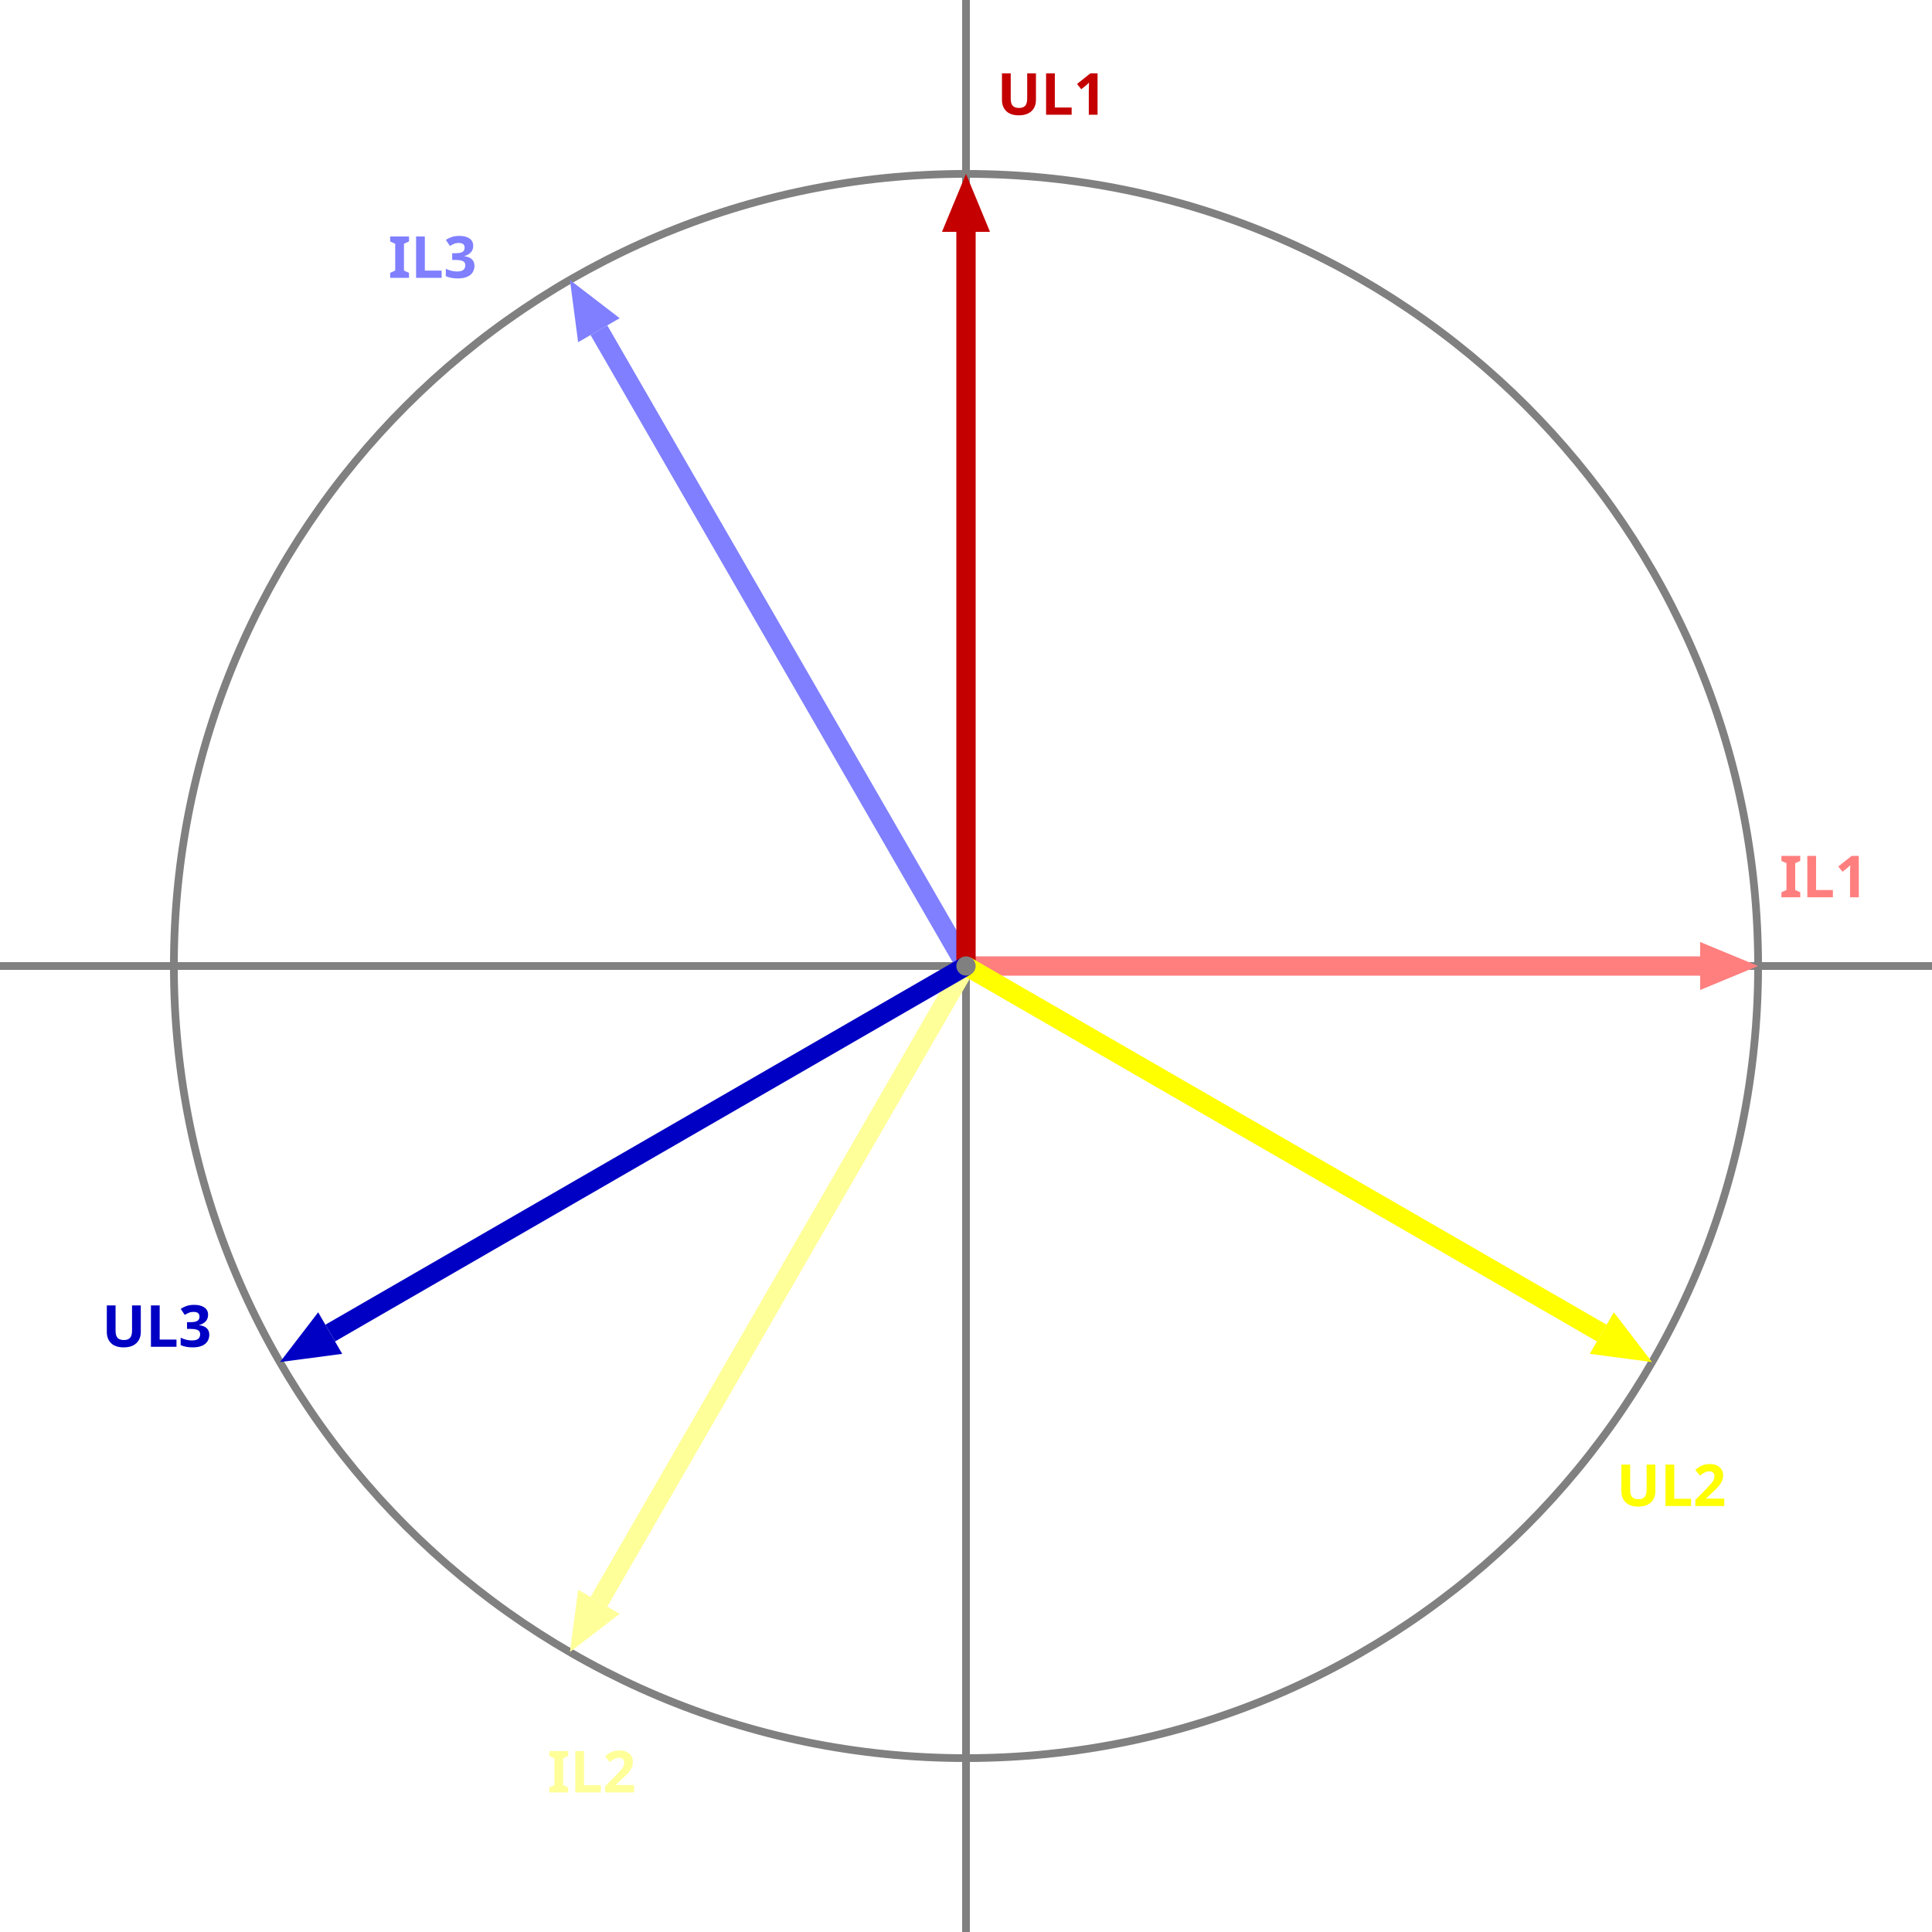
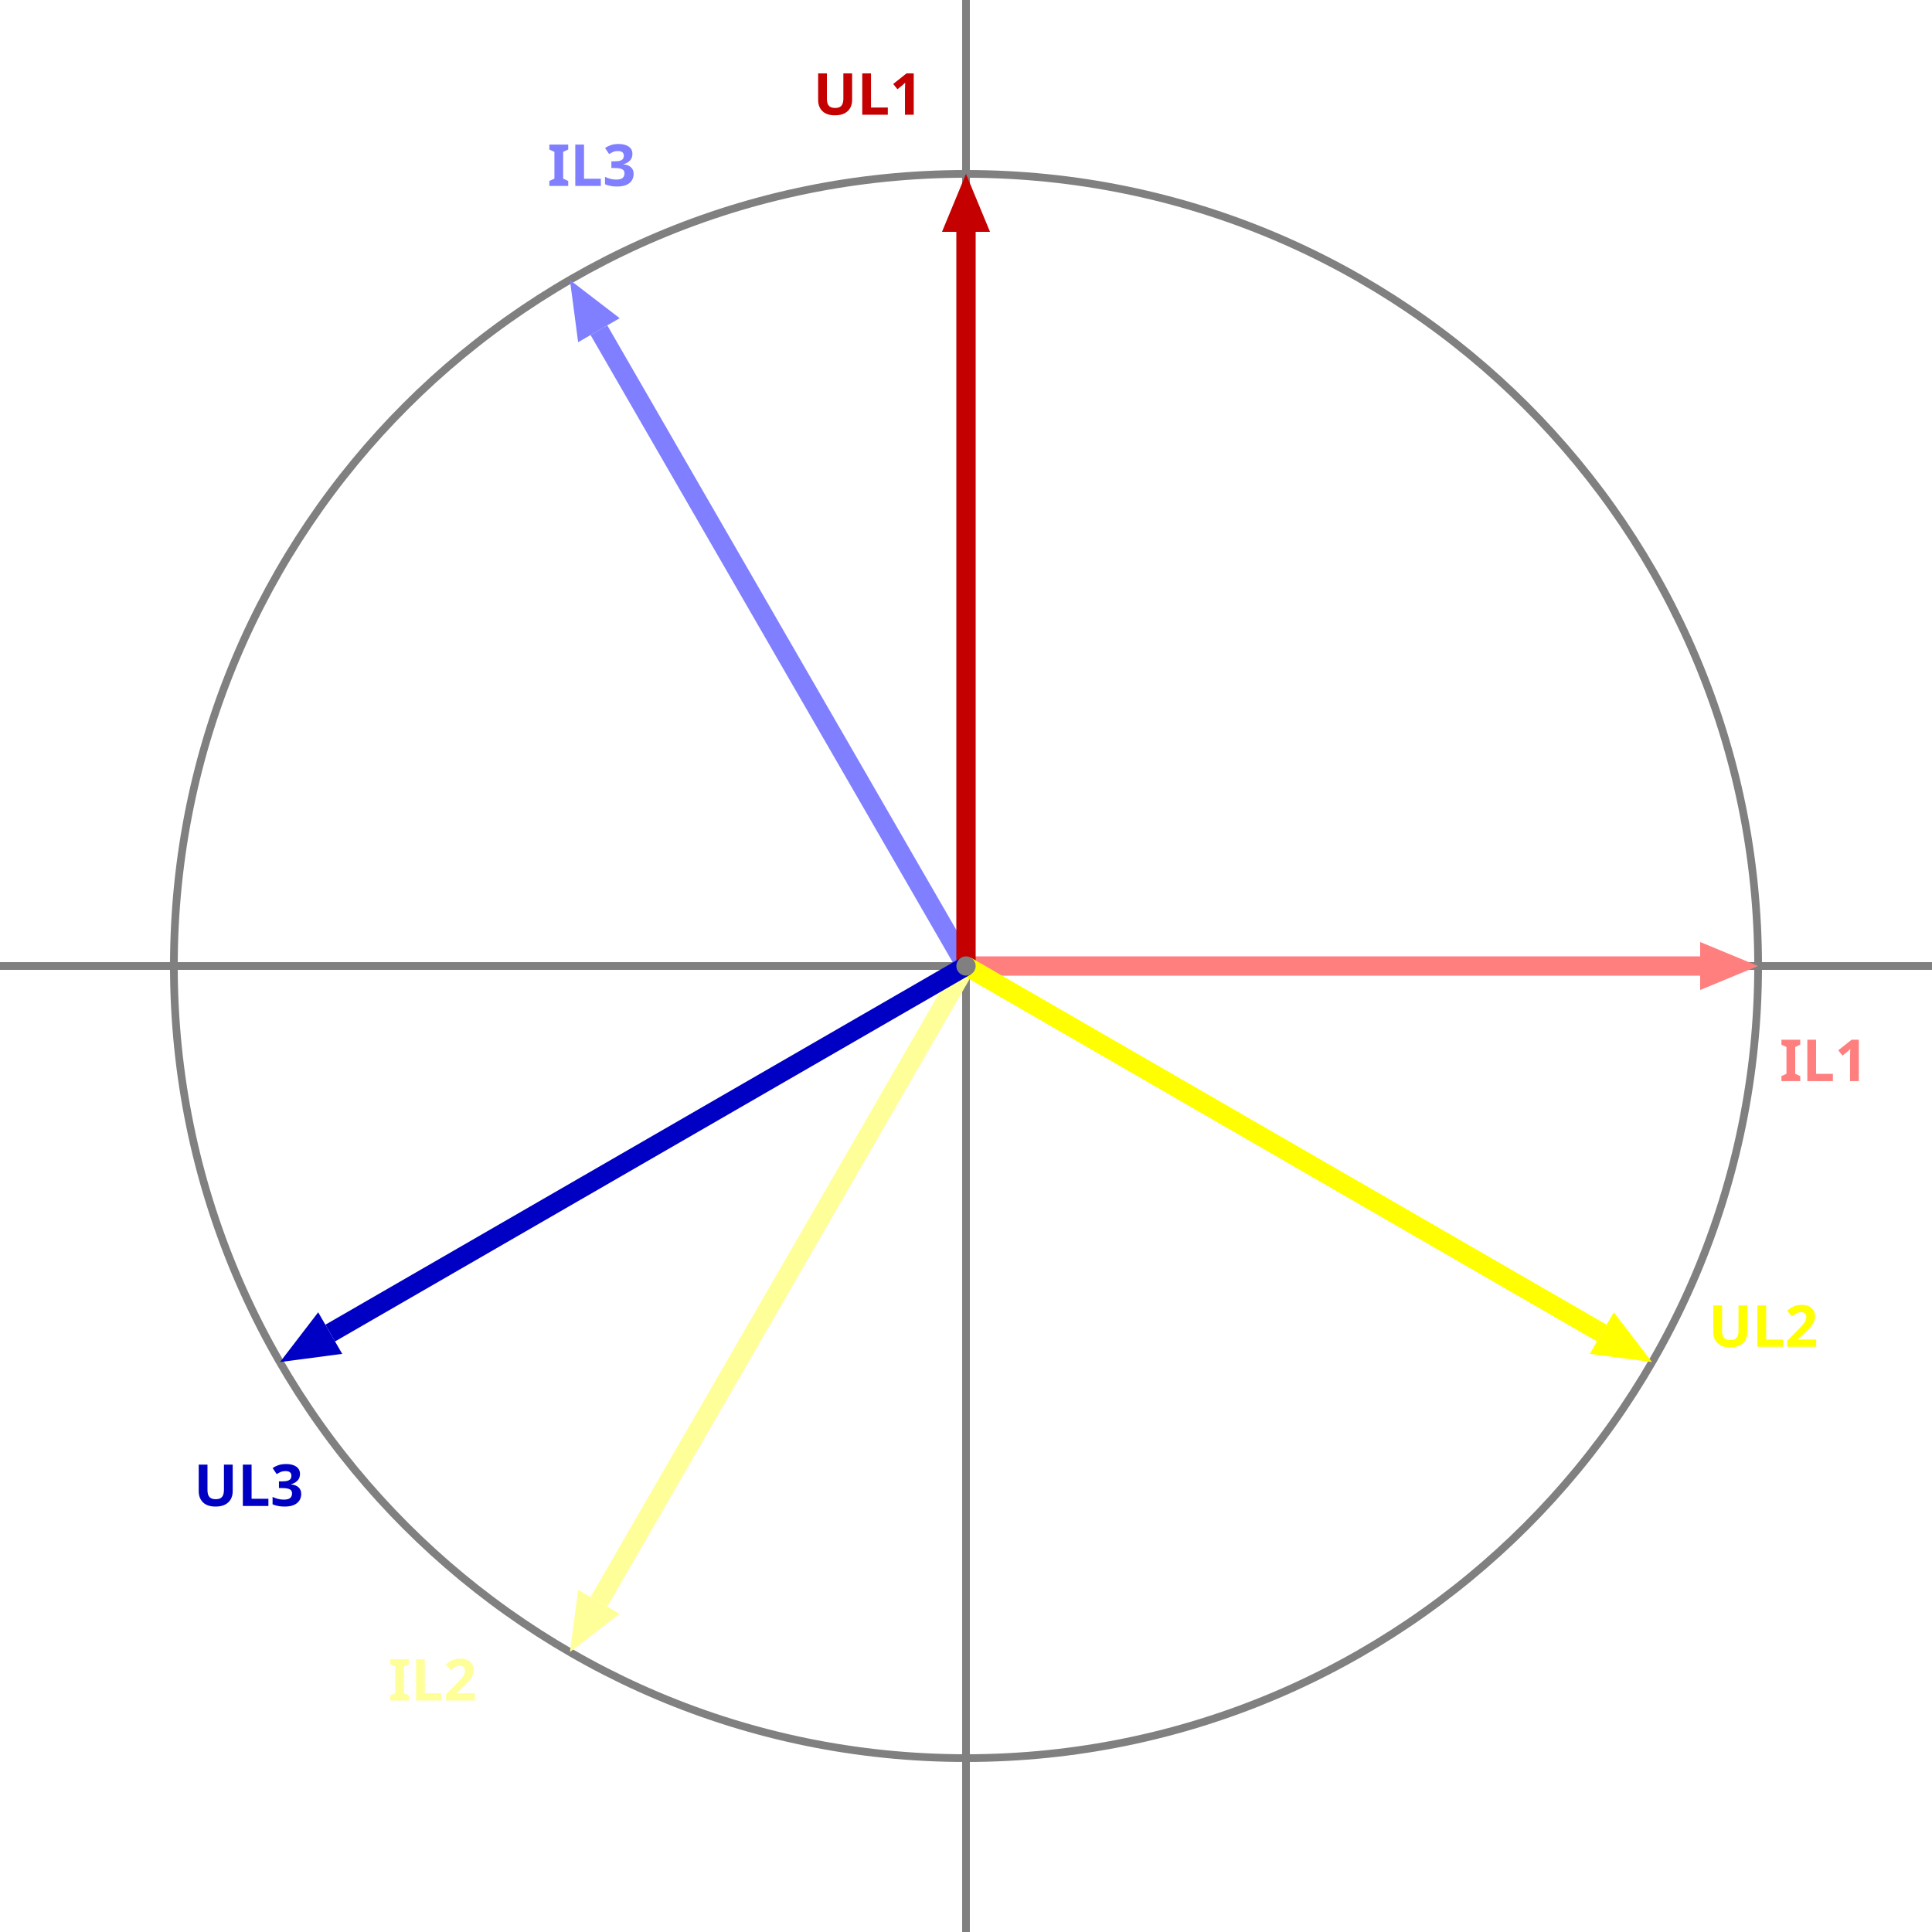
<svg xmlns="http://www.w3.org/2000/svg" width="705.556mm" height="705.556mm" viewBox="0 0 2000 2000" version="1.2" baseProfile="tiny">
  <defs>
</defs>
  <g fill="none" stroke="black" stroke-width="1" fill-rule="evenodd" stroke-linecap="square" stroke-linejoin="bevel">
    <g fill="none" stroke="#808080" stroke-opacity="1" stroke-width="8" stroke-linecap="square" stroke-linejoin="bevel" transform="matrix(1,0,0,1,0,0)" font-family="Sans" font-size="60" font-weight="570" font-style="normal">
      <polyline fill="none" vector-effect="none" points="0,1000 2000,1000 " />
      <polyline fill="none" vector-effect="none" points="1000,0 1000,2000 " />
      <path vector-effect="none" fill-rule="evenodd" d="M1820,1000 C1820,547.127 1452.87,180 1000,180 C547.127,180 180,547.127 180,1000 C180,1452.87 547.127,1820 1000,1820 C1452.87,1820 1820,1452.87 1820,1000 " />
    </g>
    <g fill="none" stroke="#ff7f7f" stroke-opacity="1" stroke-width="20" stroke-linecap="square" stroke-linejoin="bevel" transform="matrix(1,0,0,1,0,0)" font-family="Sans" font-size="60" font-weight="570" font-style="normal">
      <polyline fill="none" vector-effect="none" points="1010,1000 1750,1000 " />
    </g>
    <g fill="none" stroke="none" transform="matrix(1,0,0,1,0,0)" font-family="Sans" font-size="60" font-weight="570" font-style="normal">
      <path vector-effect="none" fill-rule="evenodd" d="M1820,1000 L1760,1024.85 L1760,975.147 L1820,1000" />
    </g>
    <g fill="#ff7f7f" fill-opacity="1" stroke="none" transform="matrix(1,0,0,1,0,0)" font-family="Sans" font-size="60" font-weight="570" font-style="normal">
      <path vector-effect="none" fill-rule="evenodd" d="M1820,1000 L1760,1024.85 L1760,975.147" />
    </g>
    <g fill="none" stroke="#ffff99" stroke-opacity="1" stroke-width="20" stroke-linecap="square" stroke-linejoin="bevel" transform="matrix(1,0,0,1,0,0)" font-family="Sans" font-size="60" font-weight="570" font-style="normal">
      <polyline fill="none" vector-effect="none" points="995,1008.66 625,1649.52 " />
    </g>
    <g fill="none" stroke="none" transform="matrix(1,0,0,1,0,0)" font-family="Sans" font-size="60" font-weight="570" font-style="normal">
      <path vector-effect="none" fill-rule="evenodd" d="M590,1710.14 L598.477,1645.75 L641.523,1670.61 L590,1710.14" />
    </g>
    <g fill="#ffff99" fill-opacity="1" stroke="none" transform="matrix(1,0,0,1,0,0)" font-family="Sans" font-size="60" font-weight="570" font-style="normal">
      <path vector-effect="none" fill-rule="evenodd" d="M590,1710.14 L598.477,1645.75 L641.523,1670.61" />
    </g>
    <g fill="none" stroke="#7f7fff" stroke-opacity="1" stroke-width="20" stroke-linecap="square" stroke-linejoin="bevel" transform="matrix(1,0,0,1,0,0)" font-family="Sans" font-size="60" font-weight="570" font-style="normal">
      <polyline fill="none" vector-effect="none" points="995,991.34 625,350.481 " />
    </g>
    <g fill="none" stroke="none" transform="matrix(1,0,0,1,0,0)" font-family="Sans" font-size="60" font-weight="570" font-style="normal">
      <path vector-effect="none" fill-rule="evenodd" d="M590,289.859 L641.523,329.394 L598.477,354.247 L590,289.859" />
    </g>
    <g fill="#7f7fff" fill-opacity="1" stroke="none" transform="matrix(1,0,0,1,0,0)" font-family="Sans" font-size="60" font-weight="570" font-style="normal">
      <path vector-effect="none" fill-rule="evenodd" d="M590,289.859 L641.523,329.394 L598.477,354.247" />
    </g>
    <g fill="none" stroke="#c40000" stroke-opacity="1" stroke-width="20" stroke-linecap="square" stroke-linejoin="bevel" transform="matrix(1,0,0,1,0,0)" font-family="Sans" font-size="60" font-weight="570" font-style="normal">
      <polyline fill="none" vector-effect="none" points="1000,990 1000,250 " />
    </g>
    <g fill="none" stroke="none" transform="matrix(1,0,0,1,0,0)" font-family="Sans" font-size="60" font-weight="570" font-style="normal">
      <path vector-effect="none" fill-rule="evenodd" d="M1000,180 L1024.85,240 L975.147,240 L1000,180" />
    </g>
    <g fill="#c40000" fill-opacity="1" stroke="none" transform="matrix(1,0,0,1,0,0)" font-family="Sans" font-size="60" font-weight="570" font-style="normal">
      <path vector-effect="none" fill-rule="evenodd" d="M1000,180 L1024.85,240 L975.147,240" />
    </g>
    <g fill="none" stroke="#ffff00" stroke-opacity="1" stroke-width="20" stroke-linecap="square" stroke-linejoin="bevel" transform="matrix(1,0,0,1,0,0)" font-family="Sans" font-size="60" font-weight="570" font-style="normal">
      <polyline fill="none" vector-effect="none" points="1008.66,1005 1649.52,1375 " />
    </g>
    <g fill="none" stroke="none" transform="matrix(1,0,0,1,0,0)" font-family="Sans" font-size="60" font-weight="570" font-style="normal">
      <path vector-effect="none" fill-rule="evenodd" d="M1710.14,1410 L1645.75,1401.52 L1670.61,1358.48 L1710.14,1410" />
    </g>
    <g fill="#ffff00" fill-opacity="1" stroke="none" transform="matrix(1,0,0,1,0,0)" font-family="Sans" font-size="60" font-weight="570" font-style="normal">
      <path vector-effect="none" fill-rule="evenodd" d="M1710.14,1410 L1645.75,1401.52 L1670.61,1358.48" />
    </g>
    <g fill="none" stroke="#0000c4" stroke-opacity="1" stroke-width="20" stroke-linecap="square" stroke-linejoin="bevel" transform="matrix(1,0,0,1,0,0)" font-family="Sans" font-size="60" font-weight="570" font-style="normal">
      <polyline fill="none" vector-effect="none" points="991.34,1005 350.481,1375 " />
    </g>
    <g fill="none" stroke="none" transform="matrix(1,0,0,1,0,0)" font-family="Sans" font-size="60" font-weight="570" font-style="normal">
      <path vector-effect="none" fill-rule="evenodd" d="M289.859,1410 L329.394,1358.48 L354.247,1401.52 L289.859,1410" />
    </g>
    <g fill="#0000c4" fill-opacity="1" stroke="none" transform="matrix(1,0,0,1,0,0)" font-family="Sans" font-size="60" font-weight="570" font-style="normal">
      <path vector-effect="none" fill-rule="evenodd" d="M289.859,1410 L329.394,1358.48 L354.247,1401.52" />
    </g>
    <g fill="none" stroke="#c40000" stroke-opacity="1" stroke-width="1" stroke-linecap="square" stroke-linejoin="bevel" transform="matrix(1,0,0,1,0,0)" font-family="Sans" font-size="60" font-weight="570" font-style="normal">
-       <text fill="#c40000" fill-opacity="1" stroke="none" xml:space="preserve" x="1032.14" y="118.786" font-family="Sans" font-size="60" font-weight="570" font-style="normal">UL1</text>
+       <text fill="#c40000" fill-opacity="1" stroke="none" xml:space="preserve" x="841.844" y="118.786" font-family="Sans" font-size="60" font-weight="570" font-style="normal">UL1</text>
    </g>
    <g fill="none" stroke="#ffff00" stroke-opacity="1" stroke-width="1" stroke-linecap="square" stroke-linejoin="bevel" transform="matrix(1,0,0,1,0,0)" font-family="Sans" font-size="60" font-weight="570" font-style="normal">
-       <text fill="#ffff00" fill-opacity="1" stroke="none" xml:space="preserve" x="1673.36" y="1559" font-family="Sans" font-size="60" font-weight="570" font-style="normal">UL2</text>
+       <text fill="#ffff00" fill-opacity="1" stroke="none" xml:space="preserve" x="1768.5" y="1394.21" font-family="Sans" font-size="60" font-weight="570" font-style="normal">UL2</text>
    </g>
    <g fill="none" stroke="#0000c4" stroke-opacity="1" stroke-width="1" stroke-linecap="square" stroke-linejoin="bevel" transform="matrix(1,0,0,1,0,0)" font-family="Sans" font-size="60" font-weight="570" font-style="normal">
-       <text fill="#0000c4" fill-opacity="1" stroke="none" xml:space="preserve" x="105.484" y="1394.21" font-family="Sans" font-size="60" font-weight="570" font-style="normal">UL3</text>
+       <text fill="#0000c4" fill-opacity="1" stroke="none" xml:space="preserve" x="200.625" y="1559" font-family="Sans" font-size="60" font-weight="570" font-style="normal">UL3</text>
    </g>
    <g fill="none" stroke="#ff7f7f" stroke-opacity="1" stroke-width="1" stroke-linecap="square" stroke-linejoin="bevel" transform="matrix(1,0,0,1,0,0)" font-family="Sans" font-size="60" font-weight="570" font-style="normal">
-       <text fill="#ff7f7f" fill-opacity="1" stroke="none" xml:space="preserve" x="1842.2" y="928.858" font-family="Sans" font-size="60" font-weight="570" font-style="normal">IL1</text>
+       <text fill="#ff7f7f" fill-opacity="1" stroke="none" xml:space="preserve" x="1842.2" y="1119.14" font-family="Sans" font-size="60" font-weight="570" font-style="normal">IL1</text>
    </g>
    <g fill="none" stroke="#ffff99" stroke-opacity="1" stroke-width="1" stroke-linecap="square" stroke-linejoin="bevel" transform="matrix(1,0,0,1,0,0)" font-family="Sans" font-size="60" font-weight="570" font-style="normal">
-       <text fill="#ffff99" fill-opacity="1" stroke="none" xml:space="preserve" x="566.781" y="1855.51" font-family="Sans" font-size="60" font-weight="570" font-style="normal">IL2</text>
+       <text fill="#ffff99" fill-opacity="1" stroke="none" xml:space="preserve" x="401.984" y="1760.37" font-family="Sans" font-size="60" font-weight="570" font-style="normal">IL2</text>
    </g>
    <g fill="none" stroke="#7f7fff" stroke-opacity="1" stroke-width="1" stroke-linecap="square" stroke-linejoin="bevel" transform="matrix(1,0,0,1,0,0)" font-family="Sans" font-size="60" font-weight="570" font-style="normal">
-       <text fill="#7f7fff" fill-opacity="1" stroke="none" xml:space="preserve" x="401.984" y="287.633" font-family="Sans" font-size="60" font-weight="570" font-style="normal">IL3</text>
+       <text fill="#7f7fff" fill-opacity="1" stroke="none" xml:space="preserve" x="566.781" y="192.491" font-family="Sans" font-size="60" font-weight="570" font-style="normal">IL3</text>
    </g>
    <g fill="#808080" fill-opacity="1" stroke="none" transform="matrix(1,0,0,1,0,0)" font-family="Sans" font-size="60" font-weight="570" font-style="normal">
      <circle cx="1000" cy="1000" r="10" />
    </g>
  </g>
</svg>
